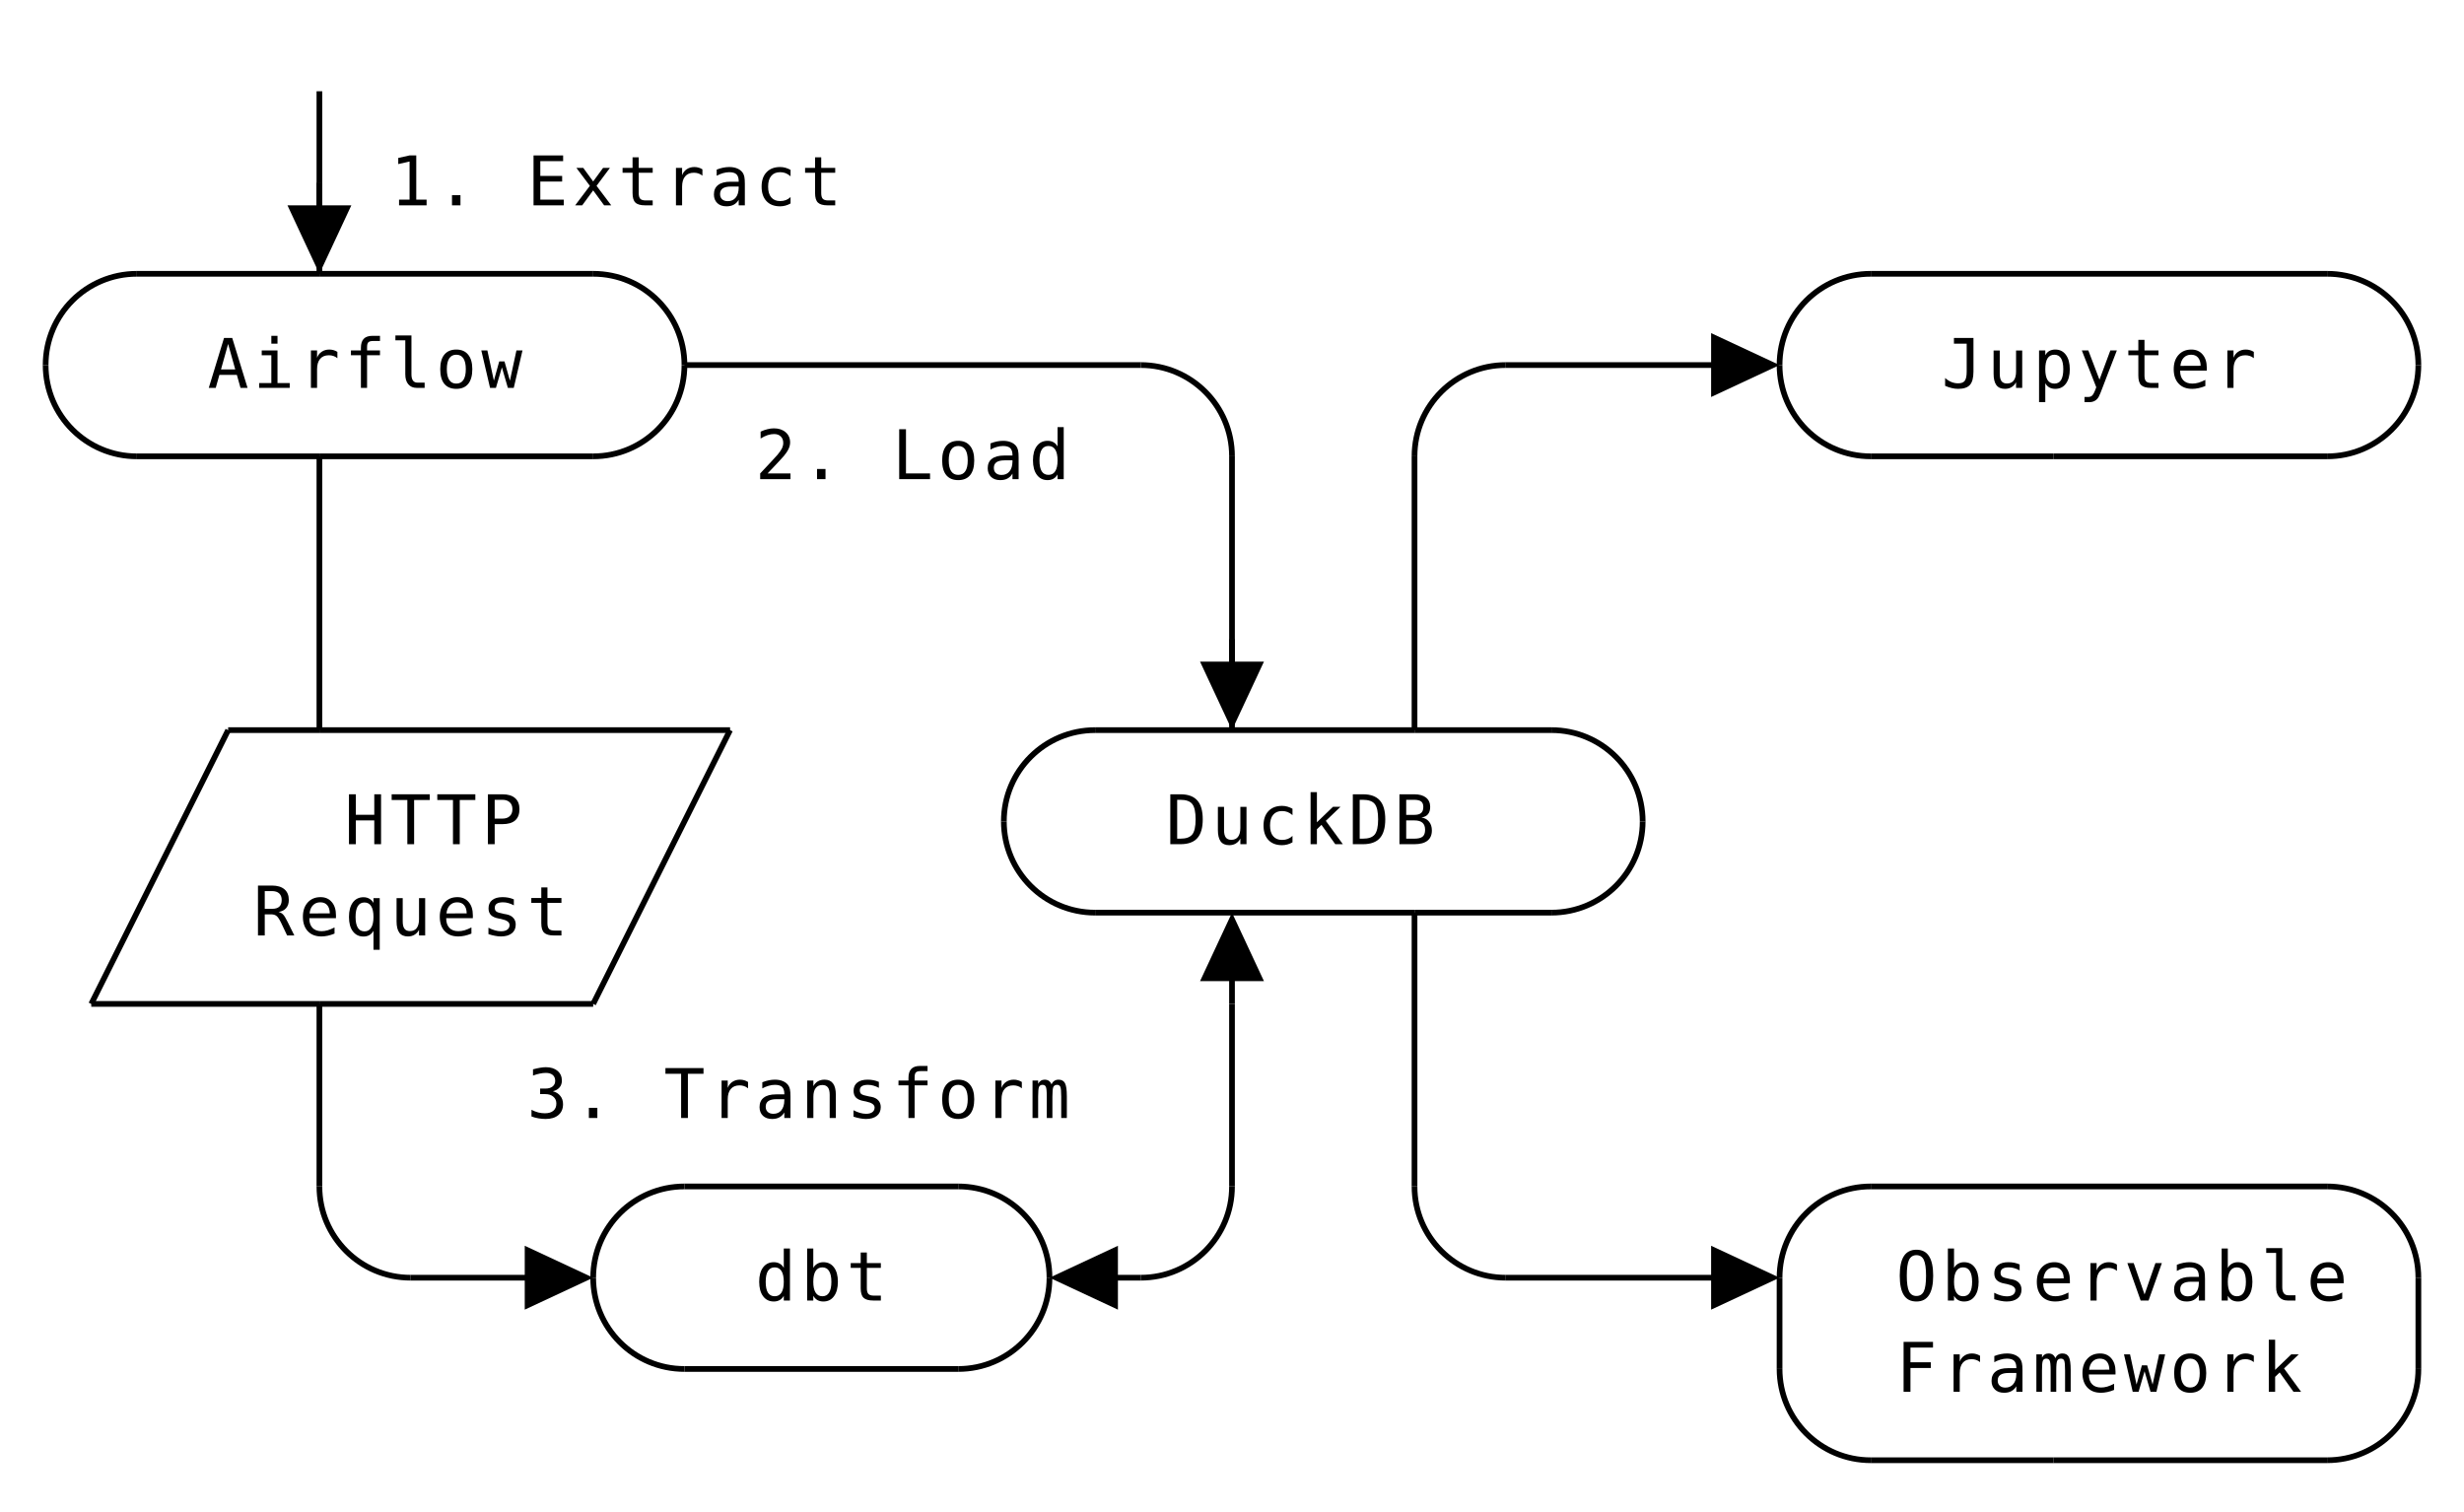
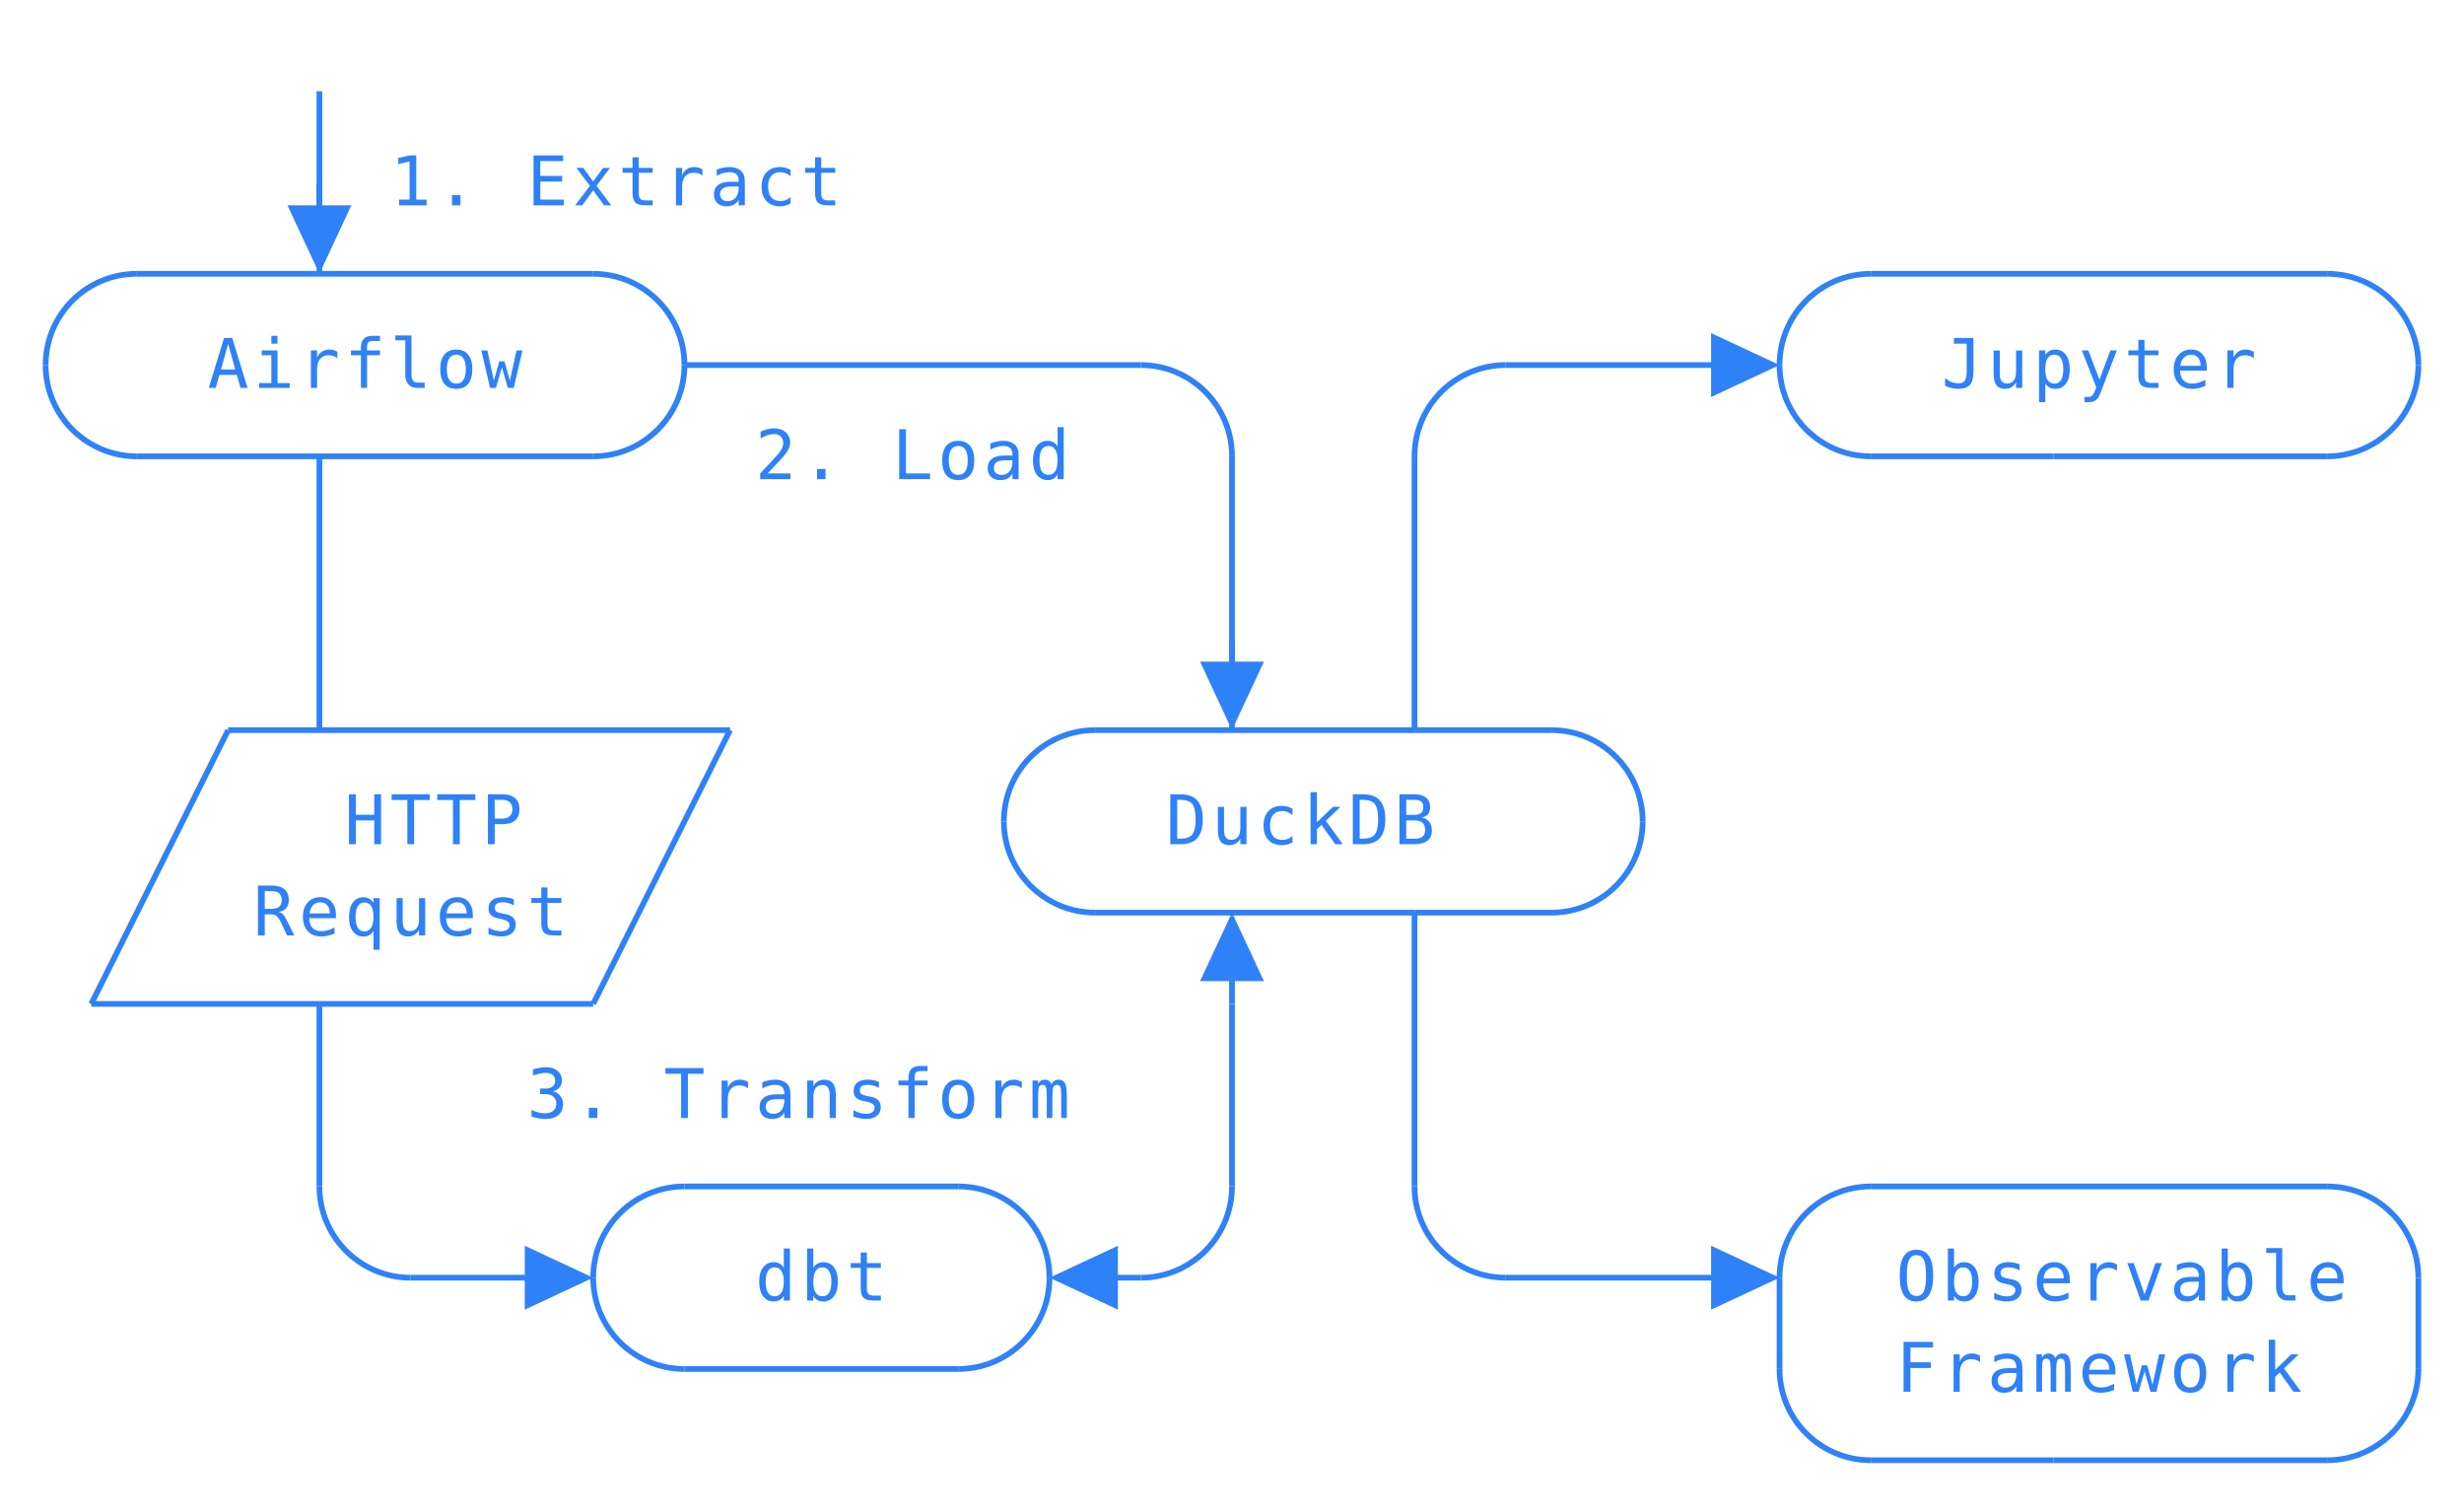
<svg xmlns="http://www.w3.org/2000/svg" version="1.1" height="265" width="432" font-family="Menlo,Lucida Console,monospace">
  <style type="text/css">
svg {
-    color: #000000;
+    color: #2F81F7;
}
@media (prefers-color-scheme: dark) {
   svg {
      color-scheme: dark; /* ask the browser for a dark background */
-       color: #FFFFFF;
+       color: #2F81F7;
   }
}
</style>
  <g transform="translate(8,16)">
    <path d="M 16,32 L 48,32" fill="none" stroke="currentColor" />
    <path d="M 48,32 L 96,32" fill="none" stroke="currentColor" />
    <path d="M 320,32 L 400,32" fill="none" stroke="currentColor" />
    <path d="M 112,48 L 192,48" fill="none" stroke="currentColor" />
    <path d="M 256,48 L 296,48" fill="none" stroke="currentColor" />
    <path d="M 16,64 L 48,64" fill="none" stroke="currentColor" />
    <path d="M 48,64 L 96,64" fill="none" stroke="currentColor" />
    <path d="M 320,64 L 352,64" fill="none" stroke="currentColor" />
    <path d="M 352,64 L 400,64" fill="none" stroke="currentColor" />
    <path d="M 32,112 L 48,112" fill="none" stroke="currentColor" />
    <path d="M 48,112 L 120,112" fill="none" stroke="currentColor" />
    <path d="M 184,112 L 208,112" fill="none" stroke="currentColor" />
    <path d="M 208,112 L 240,112" fill="none" stroke="currentColor" />
    <path d="M 240,112 L 264,112" fill="none" stroke="currentColor" />
    <path d="M 184,144 L 208,144" fill="none" stroke="currentColor" />
    <path d="M 208,144 L 240,144" fill="none" stroke="currentColor" />
    <path d="M 240,144 L 264,144" fill="none" stroke="currentColor" />
    <path d="M 8,160 L 48,160" fill="none" stroke="currentColor" />
    <path d="M 48,160 L 96,160" fill="none" stroke="currentColor" />
    <path d="M 112,192 L 160,192" fill="none" stroke="currentColor" />
    <path d="M 320,192 L 400,192" fill="none" stroke="currentColor" />
    <path d="M 64,208 L 88,208" fill="none" stroke="currentColor" />
    <path d="M 184,208 L 192,208" fill="none" stroke="currentColor" />
    <path d="M 256,208 L 296,208" fill="none" stroke="currentColor" />
    <path d="M 112,224 L 160,224" fill="none" stroke="currentColor" />
    <path d="M 320,240 L 352,240" fill="none" stroke="currentColor" />
    <path d="M 352,240 L 400,240" fill="none" stroke="currentColor" />
    <path d="M 48,0 L 48,16" fill="none" stroke="currentColor" />
    <path d="M 48,16 L 48,32" fill="none" stroke="currentColor" />
    <path d="M 48,64 L 48,112" fill="none" stroke="currentColor" />
    <path d="M 48,160 L 48,192" fill="none" stroke="currentColor" />
    <path d="M 208,64 L 208,96" fill="none" stroke="currentColor" />
    <path d="M 208,96 L 208,112" fill="none" stroke="currentColor" />
    <path d="M 208,160 L 208,192" fill="none" stroke="currentColor" />
    <path d="M 240,64 L 240,112" fill="none" stroke="currentColor" />
    <path d="M 240,144 L 240,192" fill="none" stroke="currentColor" />
    <path d="M 304,208 L 304,224" fill="none" stroke="currentColor" />
    <path d="M 416,208 L 416,224" fill="none" stroke="currentColor" />
    <path d="M 8,160 L 32,112" fill="none" stroke="currentColor" />
    <path d="M 96,160 L 120,112" fill="none" stroke="currentColor" />
    <path d="M 48,16 L 48,24" fill="none" stroke="currentColor" />
    <polygon points="64,16 52,10.4 52,21.6" fill="currentColor" transform="rotate(90, 48, 16)" />
    <polygon points="96,208 84,202.4 84,213.6" fill="currentColor" transform="rotate(0, 88, 208)" />
    <polygon points="192,208 180,202.4 180,213.6" fill="currentColor" transform="rotate(180, 184, 208)" />
    <path d="M 208,96 L 208,104" fill="none" stroke="currentColor" />
    <polygon points="224,96 212,90.4 212,101.6" fill="currentColor" transform="rotate(90, 208, 96)" />
    <path d="M 208,152 L 208,160" fill="none" stroke="currentColor" />
    <polygon points="224,160 212,154.4 212,165.6" fill="currentColor" transform="rotate(270, 208, 160)" />
    <polygon points="304,48 292,42.4 292,53.6" fill="currentColor" transform="rotate(0, 296, 48)" />
    <polygon points="304,208 292,202.4 292,213.6" fill="currentColor" transform="rotate(0, 296, 208)" />
    <path d="M 16,32 A 16,16 0 0,0 0,48" fill="none" stroke="currentColor" />
    <path d="M 96,32 A 16,16 0 0,1 112,48" fill="none" stroke="currentColor" />
    <path d="M 320,32 A 16,16 0 0,0 304,48" fill="none" stroke="currentColor" />
    <path d="M 400,32 A 16,16 0 0,1 416,48" fill="none" stroke="currentColor" />
    <path d="M 192,48 A 16,16 0 0,1 208,64" fill="none" stroke="currentColor" />
    <path d="M 256,48 A 16,16 0 0,0 240,64" fill="none" stroke="currentColor" />
    <path d="M 0,48 A 16,16 0 0,0 16,64" fill="none" stroke="currentColor" />
    <path d="M 112,48 A 16,16 0 0,1 96,64" fill="none" stroke="currentColor" />
    <path d="M 304,48 A 16,16 0 0,0 320,64" fill="none" stroke="currentColor" />
    <path d="M 416,48 A 16,16 0 0,1 400,64" fill="none" stroke="currentColor" />
    <path d="M 184,112 A 16,16 0 0,0 168,128" fill="none" stroke="currentColor" />
    <path d="M 264,112 A 16,16 0 0,1 280,128" fill="none" stroke="currentColor" />
    <path d="M 168,128 A 16,16 0 0,0 184,144" fill="none" stroke="currentColor" />
    <path d="M 280,128 A 16,16 0 0,1 264,144" fill="none" stroke="currentColor" />
    <path d="M 112,192 A 16,16 0 0,0 96,208" fill="none" stroke="currentColor" />
    <path d="M 160,192 A 16,16 0 0,1 176,208" fill="none" stroke="currentColor" />
    <path d="M 320,192 A 16,16 0 0,0 304,208" fill="none" stroke="currentColor" />
    <path d="M 400,192 A 16,16 0 0,1 416,208" fill="none" stroke="currentColor" />
    <path d="M 48,192 A 16,16 0 0,0 64,208" fill="none" stroke="currentColor" />
    <path d="M 208,192 A 16,16 0 0,1 192,208" fill="none" stroke="currentColor" />
    <path d="M 240,192 A 16,16 0 0,0 256,208" fill="none" stroke="currentColor" />
    <path d="M 96,208 A 16,16 0 0,0 112,224" fill="none" stroke="currentColor" />
    <path d="M 176,208 A 16,16 0 0,1 160,224" fill="none" stroke="currentColor" />
    <path d="M 304,224 A 16,16 0 0,0 320,240" fill="none" stroke="currentColor" />
    <path d="M 416,224 A 16,16 0 0,1 400,240" fill="none" stroke="currentColor" />
    <style>
  text {
       text-anchor: middle;
       font-family: "Menlo","Lucida Console","monospace";
       fill: currentColor;
       font-size: 1em;
  }
</style>
    <text x="64" y="20">1</text>
    <text x="72" y="20">.</text>
    <text x="88" y="20">E</text>
    <text x="96" y="20">x</text>
    <text x="104" y="20">t</text>
    <text x="112" y="20">r</text>
    <text x="120" y="20">a</text>
    <text x="128" y="20">c</text>
    <text x="136" y="20">t</text>
    <text x="32" y="52">A</text>
    <text x="40" y="52">i</text>
    <text x="48" y="52">r</text>
    <text x="56" y="52">f</text>
    <text x="64" y="52">l</text>
    <text x="72" y="52">o</text>
    <text x="80" y="52">w</text>
    <text x="336" y="52">J</text>
    <text x="344" y="52">u</text>
    <text x="352" y="52">p</text>
    <text x="360" y="52">y</text>
    <text x="368" y="52">t</text>
    <text x="376" y="52">e</text>
    <text x="384" y="52">r</text>
    <text x="128" y="68">2</text>
    <text x="136" y="68">.</text>
    <text x="152" y="68">L</text>
    <text x="160" y="68">o</text>
    <text x="168" y="68">a</text>
    <text x="176" y="68">d</text>
    <text x="56" y="132">H</text>
    <text x="64" y="132">T</text>
    <text x="72" y="132">T</text>
    <text x="80" y="132">P</text>
    <text x="200" y="132">D</text>
    <text x="208" y="132">u</text>
    <text x="216" y="132">c</text>
    <text x="224" y="132">k</text>
    <text x="232" y="132">D</text>
    <text x="240" y="132">B</text>
    <text x="40" y="148">R</text>
    <text x="48" y="148">e</text>
    <text x="56" y="148">q</text>
    <text x="64" y="148">u</text>
    <text x="72" y="148">e</text>
    <text x="80" y="148">s</text>
    <text x="88" y="148">t</text>
    <text x="88" y="180">3</text>
    <text x="96" y="180">.</text>
    <text x="112" y="180">T</text>
    <text x="120" y="180">r</text>
    <text x="128" y="180">a</text>
    <text x="136" y="180">n</text>
    <text x="144" y="180">s</text>
    <text x="152" y="180">f</text>
    <text x="160" y="180">o</text>
    <text x="168" y="180">r</text>
    <text x="176" y="180">m</text>
    <text x="128" y="212">d</text>
    <text x="136" y="212">b</text>
    <text x="144" y="212">t</text>
    <text x="328" y="212">O</text>
    <text x="336" y="212">b</text>
    <text x="344" y="212">s</text>
    <text x="352" y="212">e</text>
    <text x="360" y="212">r</text>
    <text x="368" y="212">v</text>
    <text x="376" y="212">a</text>
    <text x="384" y="212">b</text>
    <text x="392" y="212">l</text>
    <text x="400" y="212">e</text>
    <text x="328" y="228">F</text>
    <text x="336" y="228">r</text>
    <text x="344" y="228">a</text>
    <text x="352" y="228">m</text>
    <text x="360" y="228">e</text>
    <text x="368" y="228">w</text>
    <text x="376" y="228">o</text>
    <text x="384" y="228">r</text>
    <text x="392" y="228">k</text>
  </g>
</svg>
